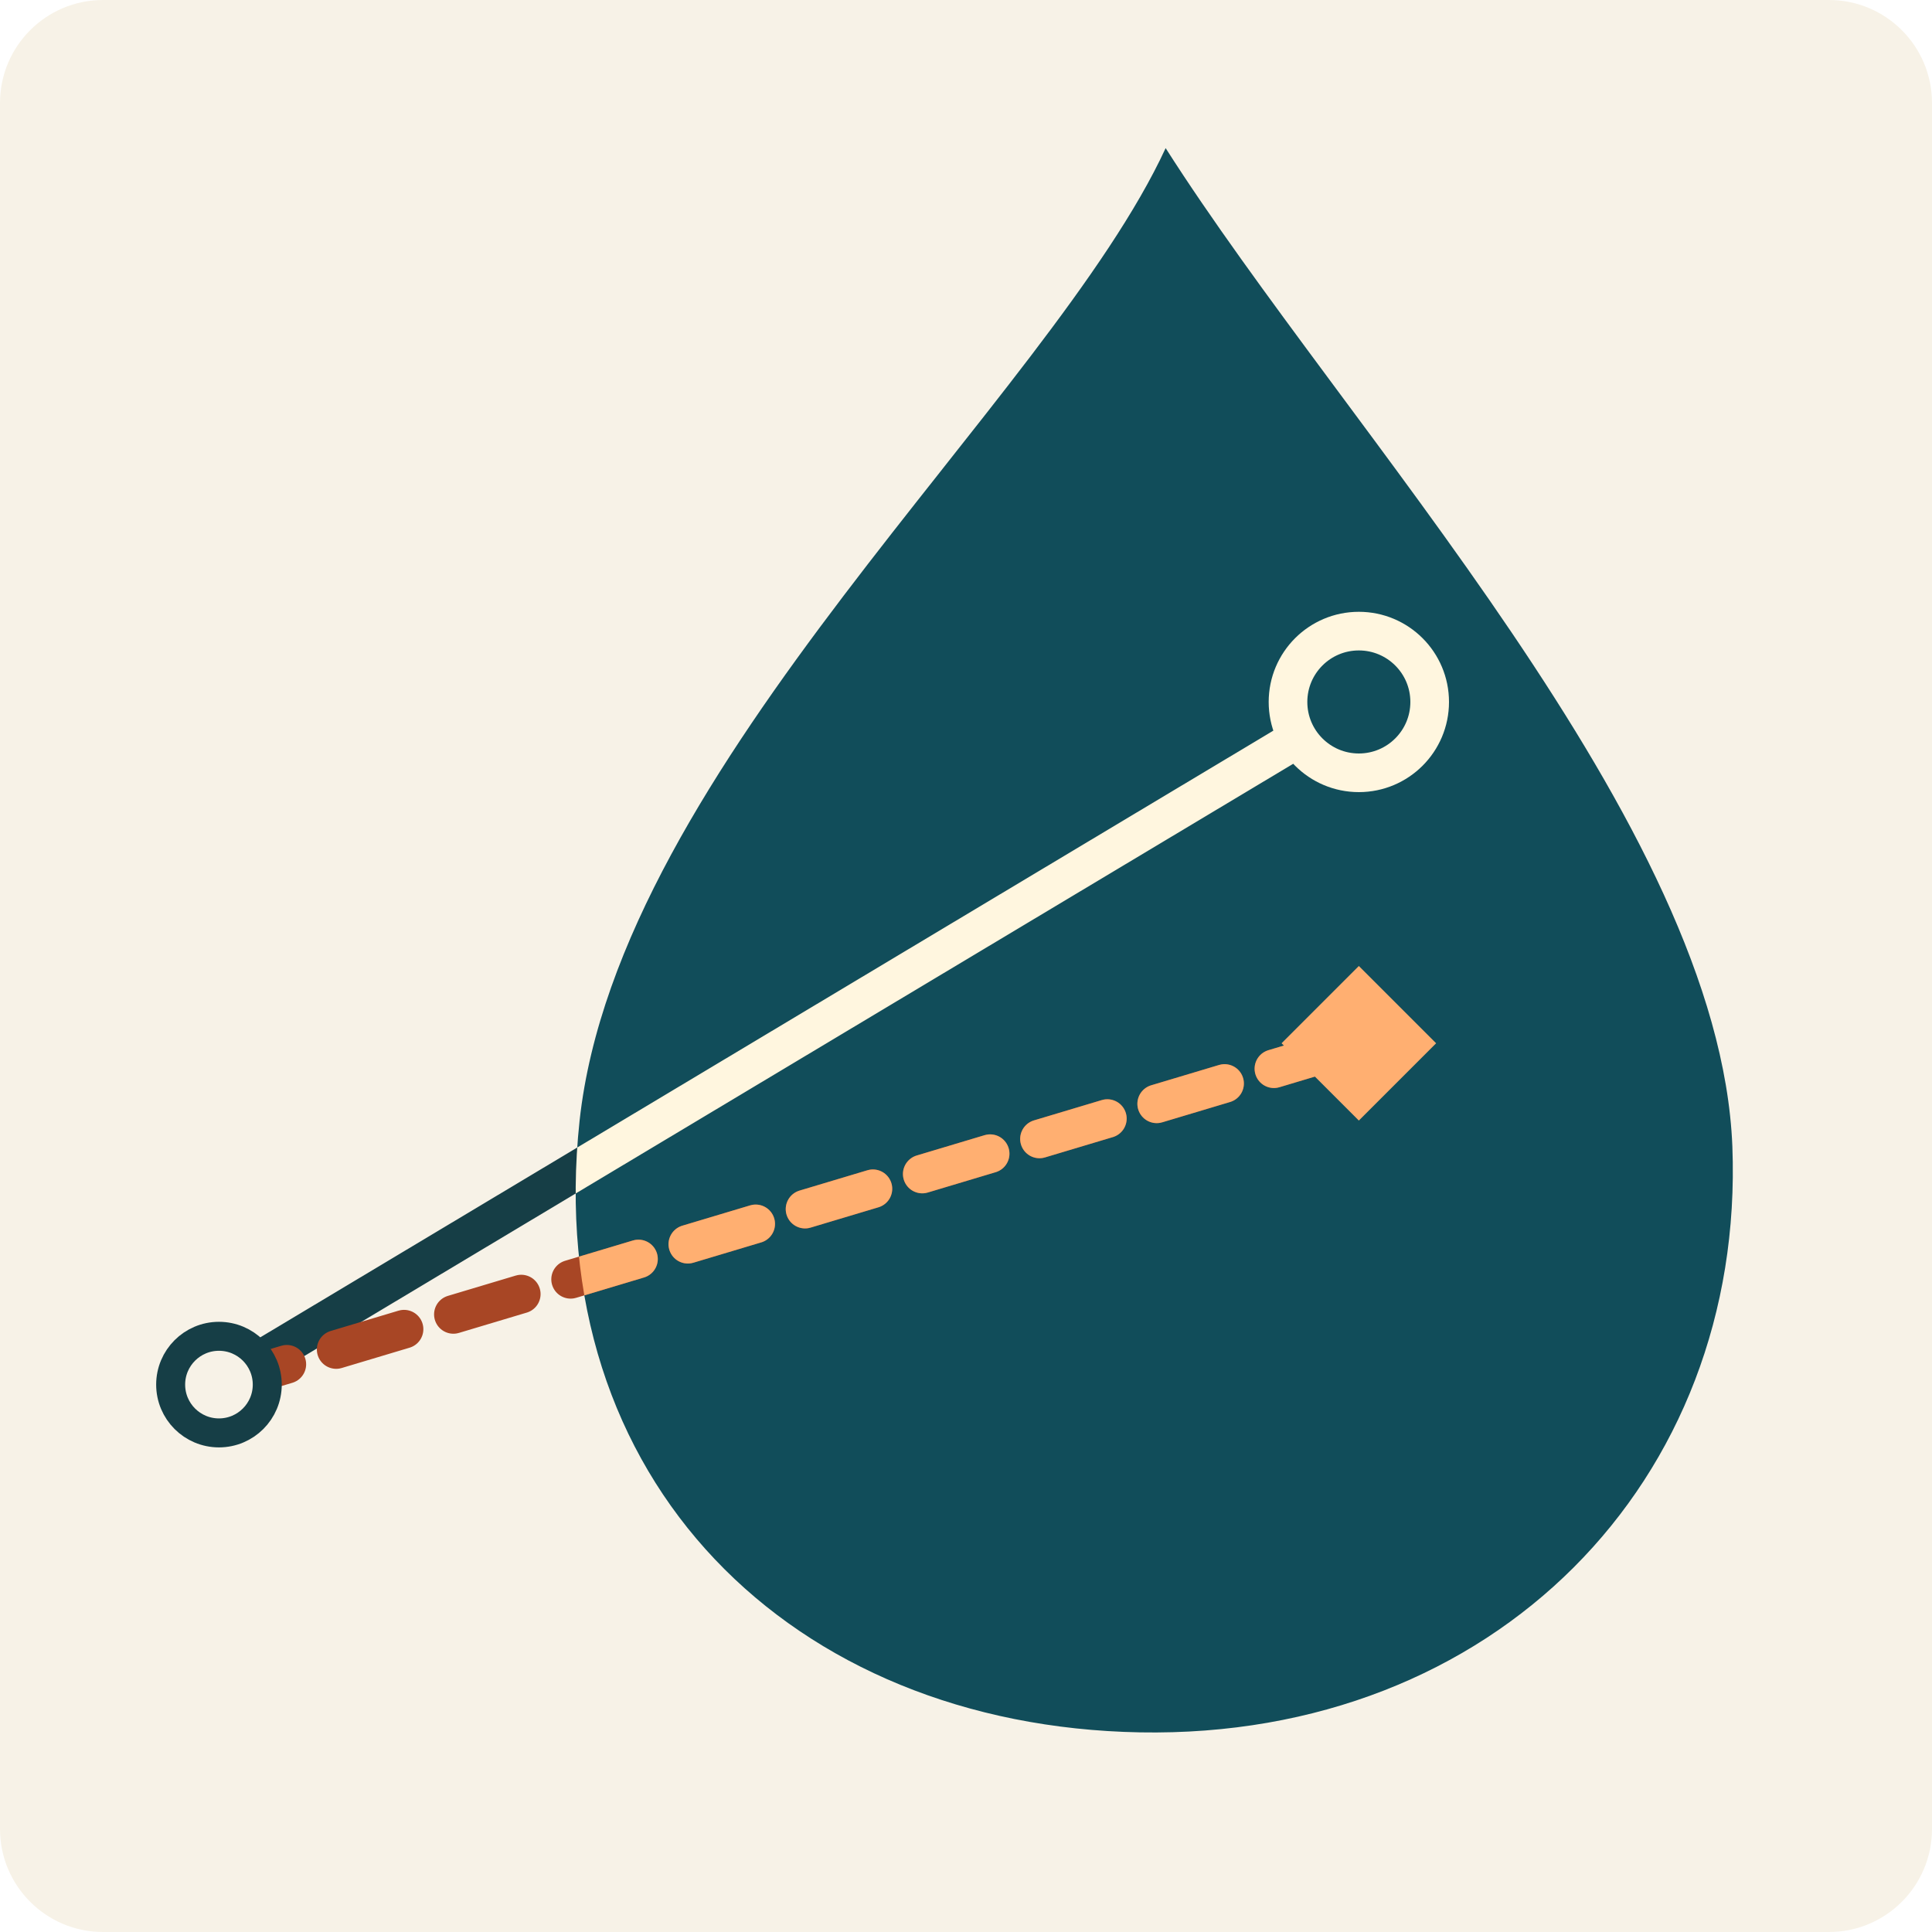
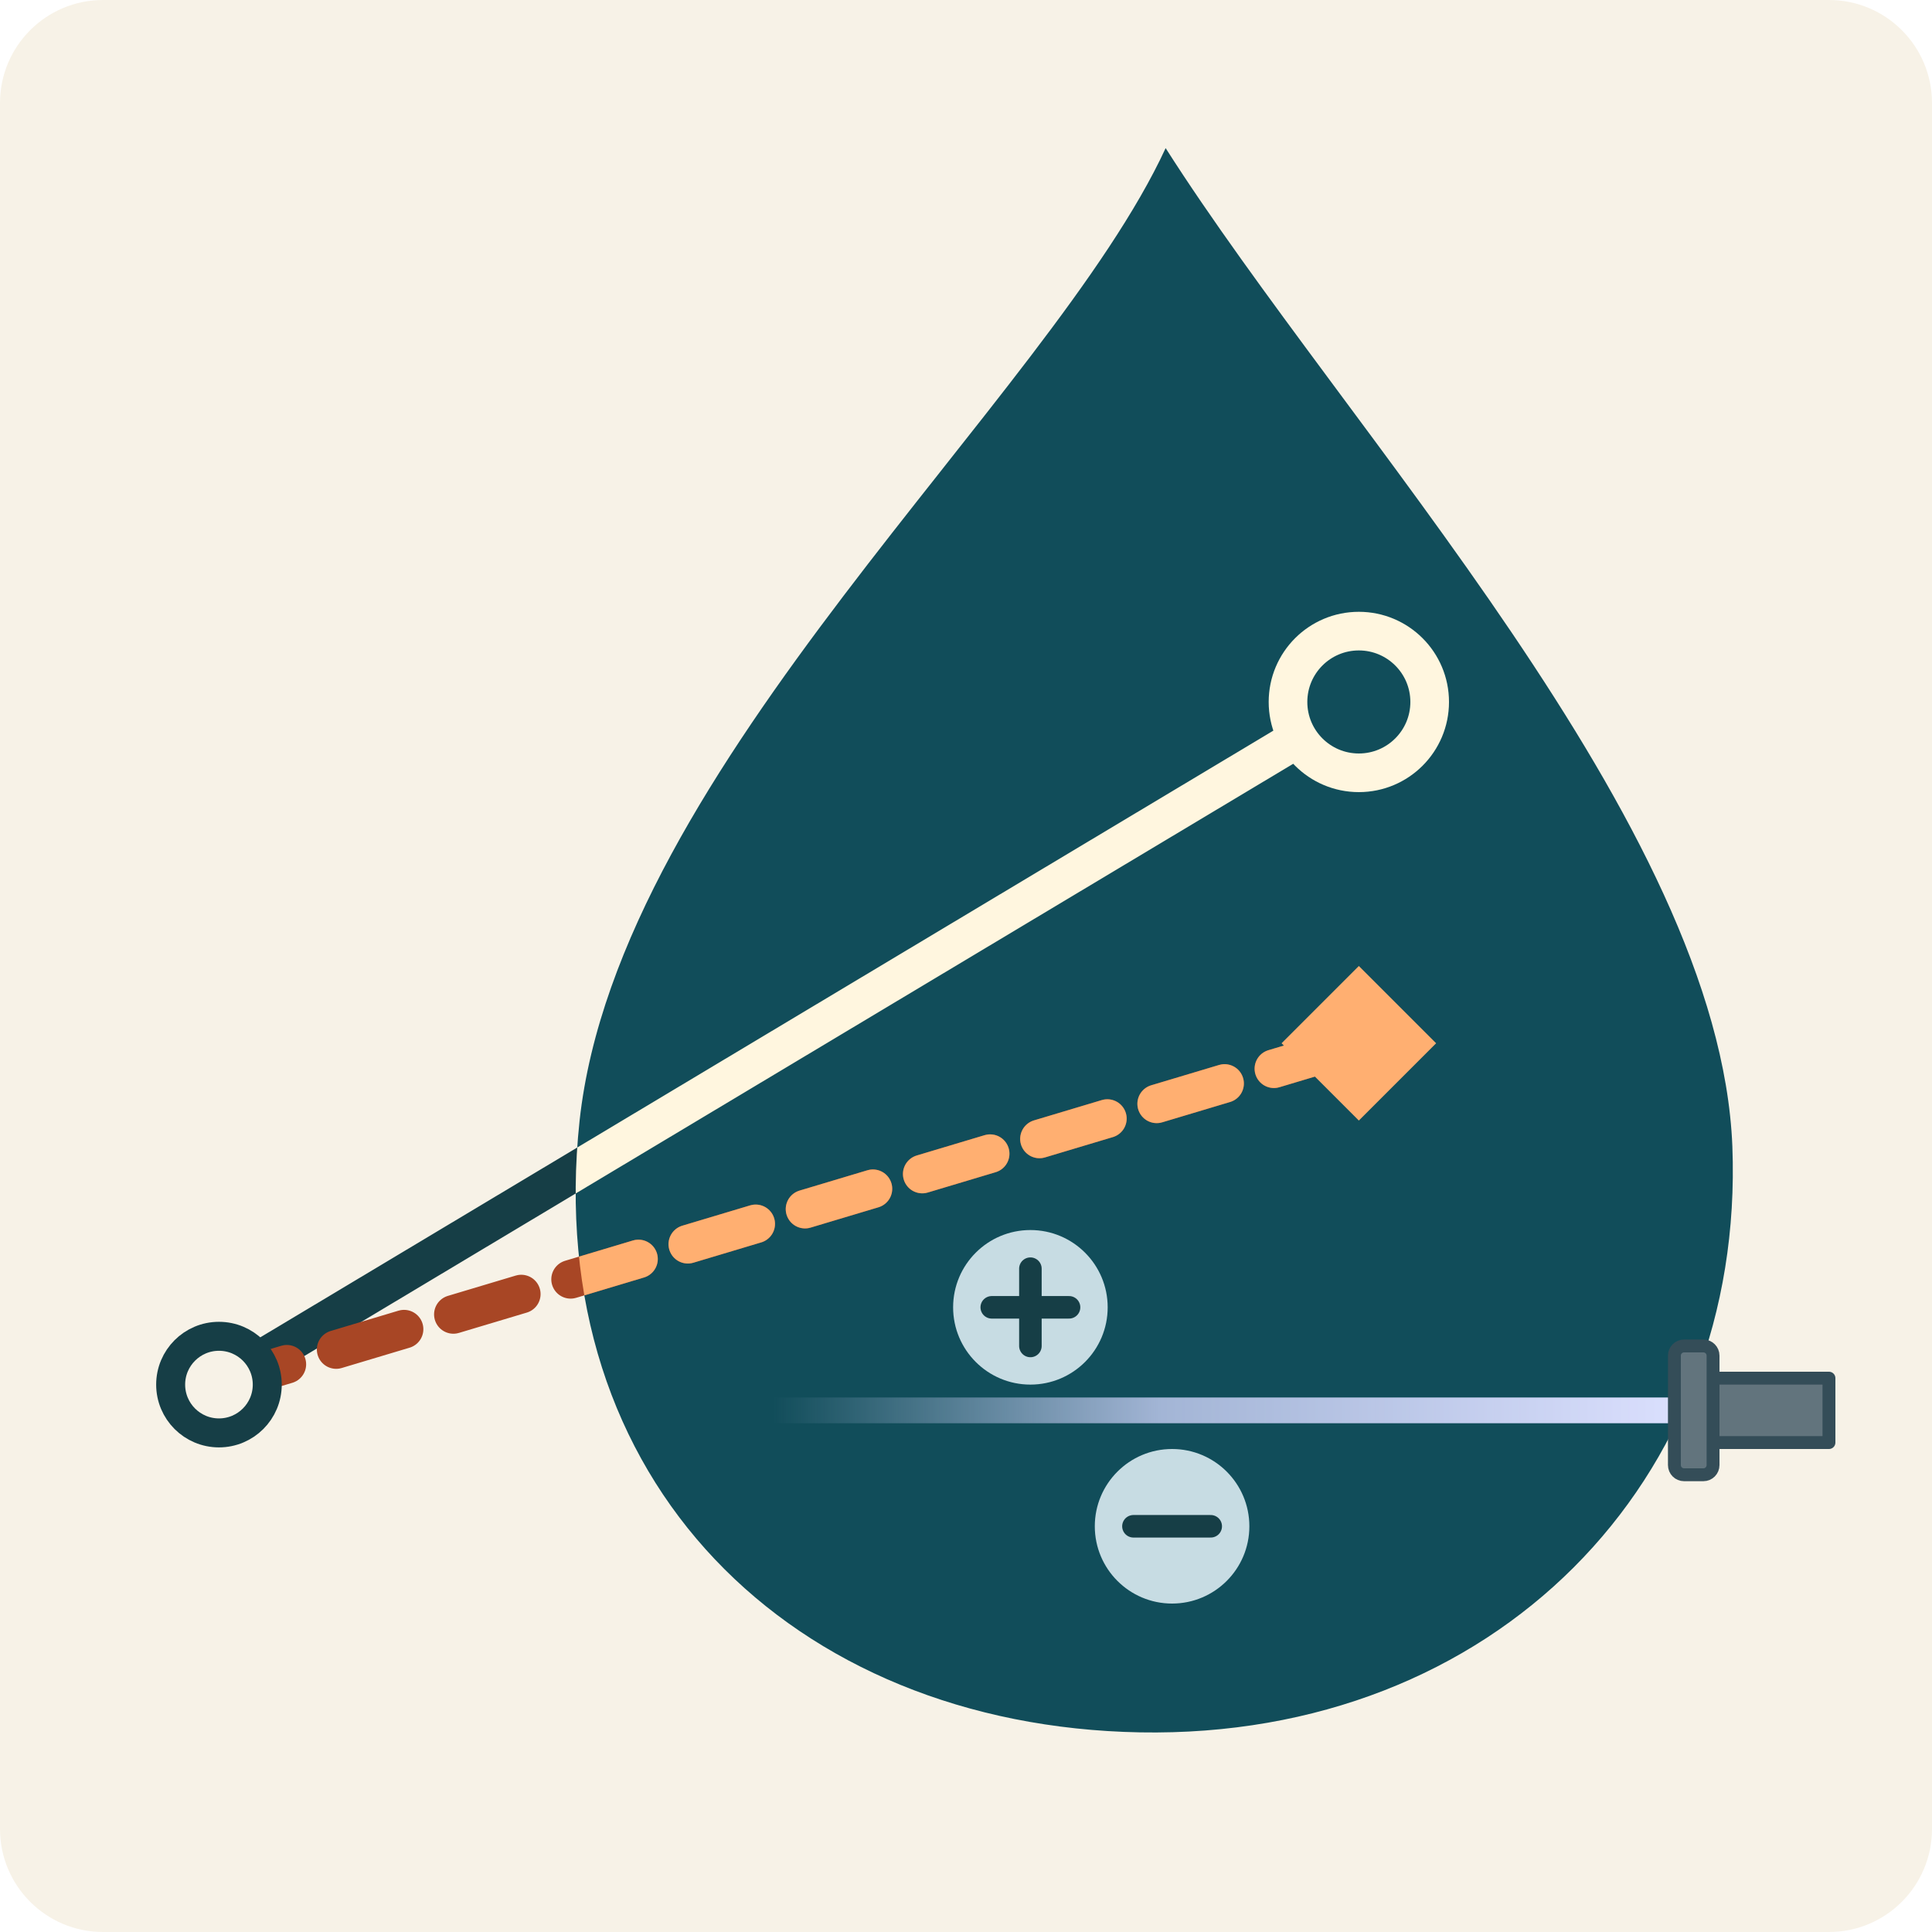
<svg xmlns="http://www.w3.org/2000/svg" width="3in" height="3in" viewBox="0 0 300 300" role="img" aria-labelledby="title desc">
  <defs>
    <path id="drop" d="M181 23 C163 62 96 119 90 174 C84 230 123 268 177 269 C232 270 271 230 269 178 C267 128 209 67 181 23Z" />
    <clipPath id="humid">
      <use href="#drop" />
    </clipPath>
+     <linearGradient id="beam" gradientUnits="userSpaceOnUse" x1="120" y1="0" x2="264" y2="0">
+       <stop stop-color="#d4d8ff" stop-opacity="0" />
+       <stop offset=".42" stop-color="#d4d8ff" stop-opacity=".75" />
+       <stop offset="1" stop-color="#dde1ff" />
+     </linearGradient>
    <path id="observed" d="M34 215 L211 109" />
    <path id="modeled" d="M34 215 L211 162" />
  </defs>
  <rect width="300" height="300" rx="16" fill="#f7f2e7" />
  <use href="#drop" fill="#114d5a" />
+   <path d="M120 219 H265" fill="none" stroke="url(#beam)" stroke-width="4" />
+   <g fill="#62747d" stroke="#344d58" stroke-width="2" stroke-linejoin="round">
+     <path d="M264 214 H284 V224 H264 Z" />
+     <rect x="260" y="209" width="6" height="20" rx="1.5" />
+   </g>
+   <g fill="#c7dce3">
+     <circle cx="160" cy="203" r="12" />
+     <circle cx="182" cy="237" r="12" />
+   </g>
+   <path d="M154 203h12 M160 197v12 M176 237h12" fill="none" stroke="#163e46" stroke-width="3.5" stroke-linecap="round" />
  <g fill="none" stroke-linecap="round" stroke-width="6">
    <use href="#observed" stroke="#163e46" />
    <use href="#modeled" stroke="#a84625" stroke-dasharray="11 8" />
    <g clip-path="url(#humid)">
      <use href="#observed" stroke="#fff6df" />
      <use href="#modeled" stroke="#ffaf71" stroke-dasharray="11 8" />
    </g>
  </g>
  <circle cx="34" cy="215" r="7.5" fill="#f7f2e7" stroke="#163e46" stroke-width="4.5" />
  <circle cx="211" cy="109" r="11" fill="#114d5a" stroke="#fff6df" stroke-width="6" />
  <path d="M211 150 L223 162 L211 174 L199 162Z" fill="#ffaf71" />
</svg>
